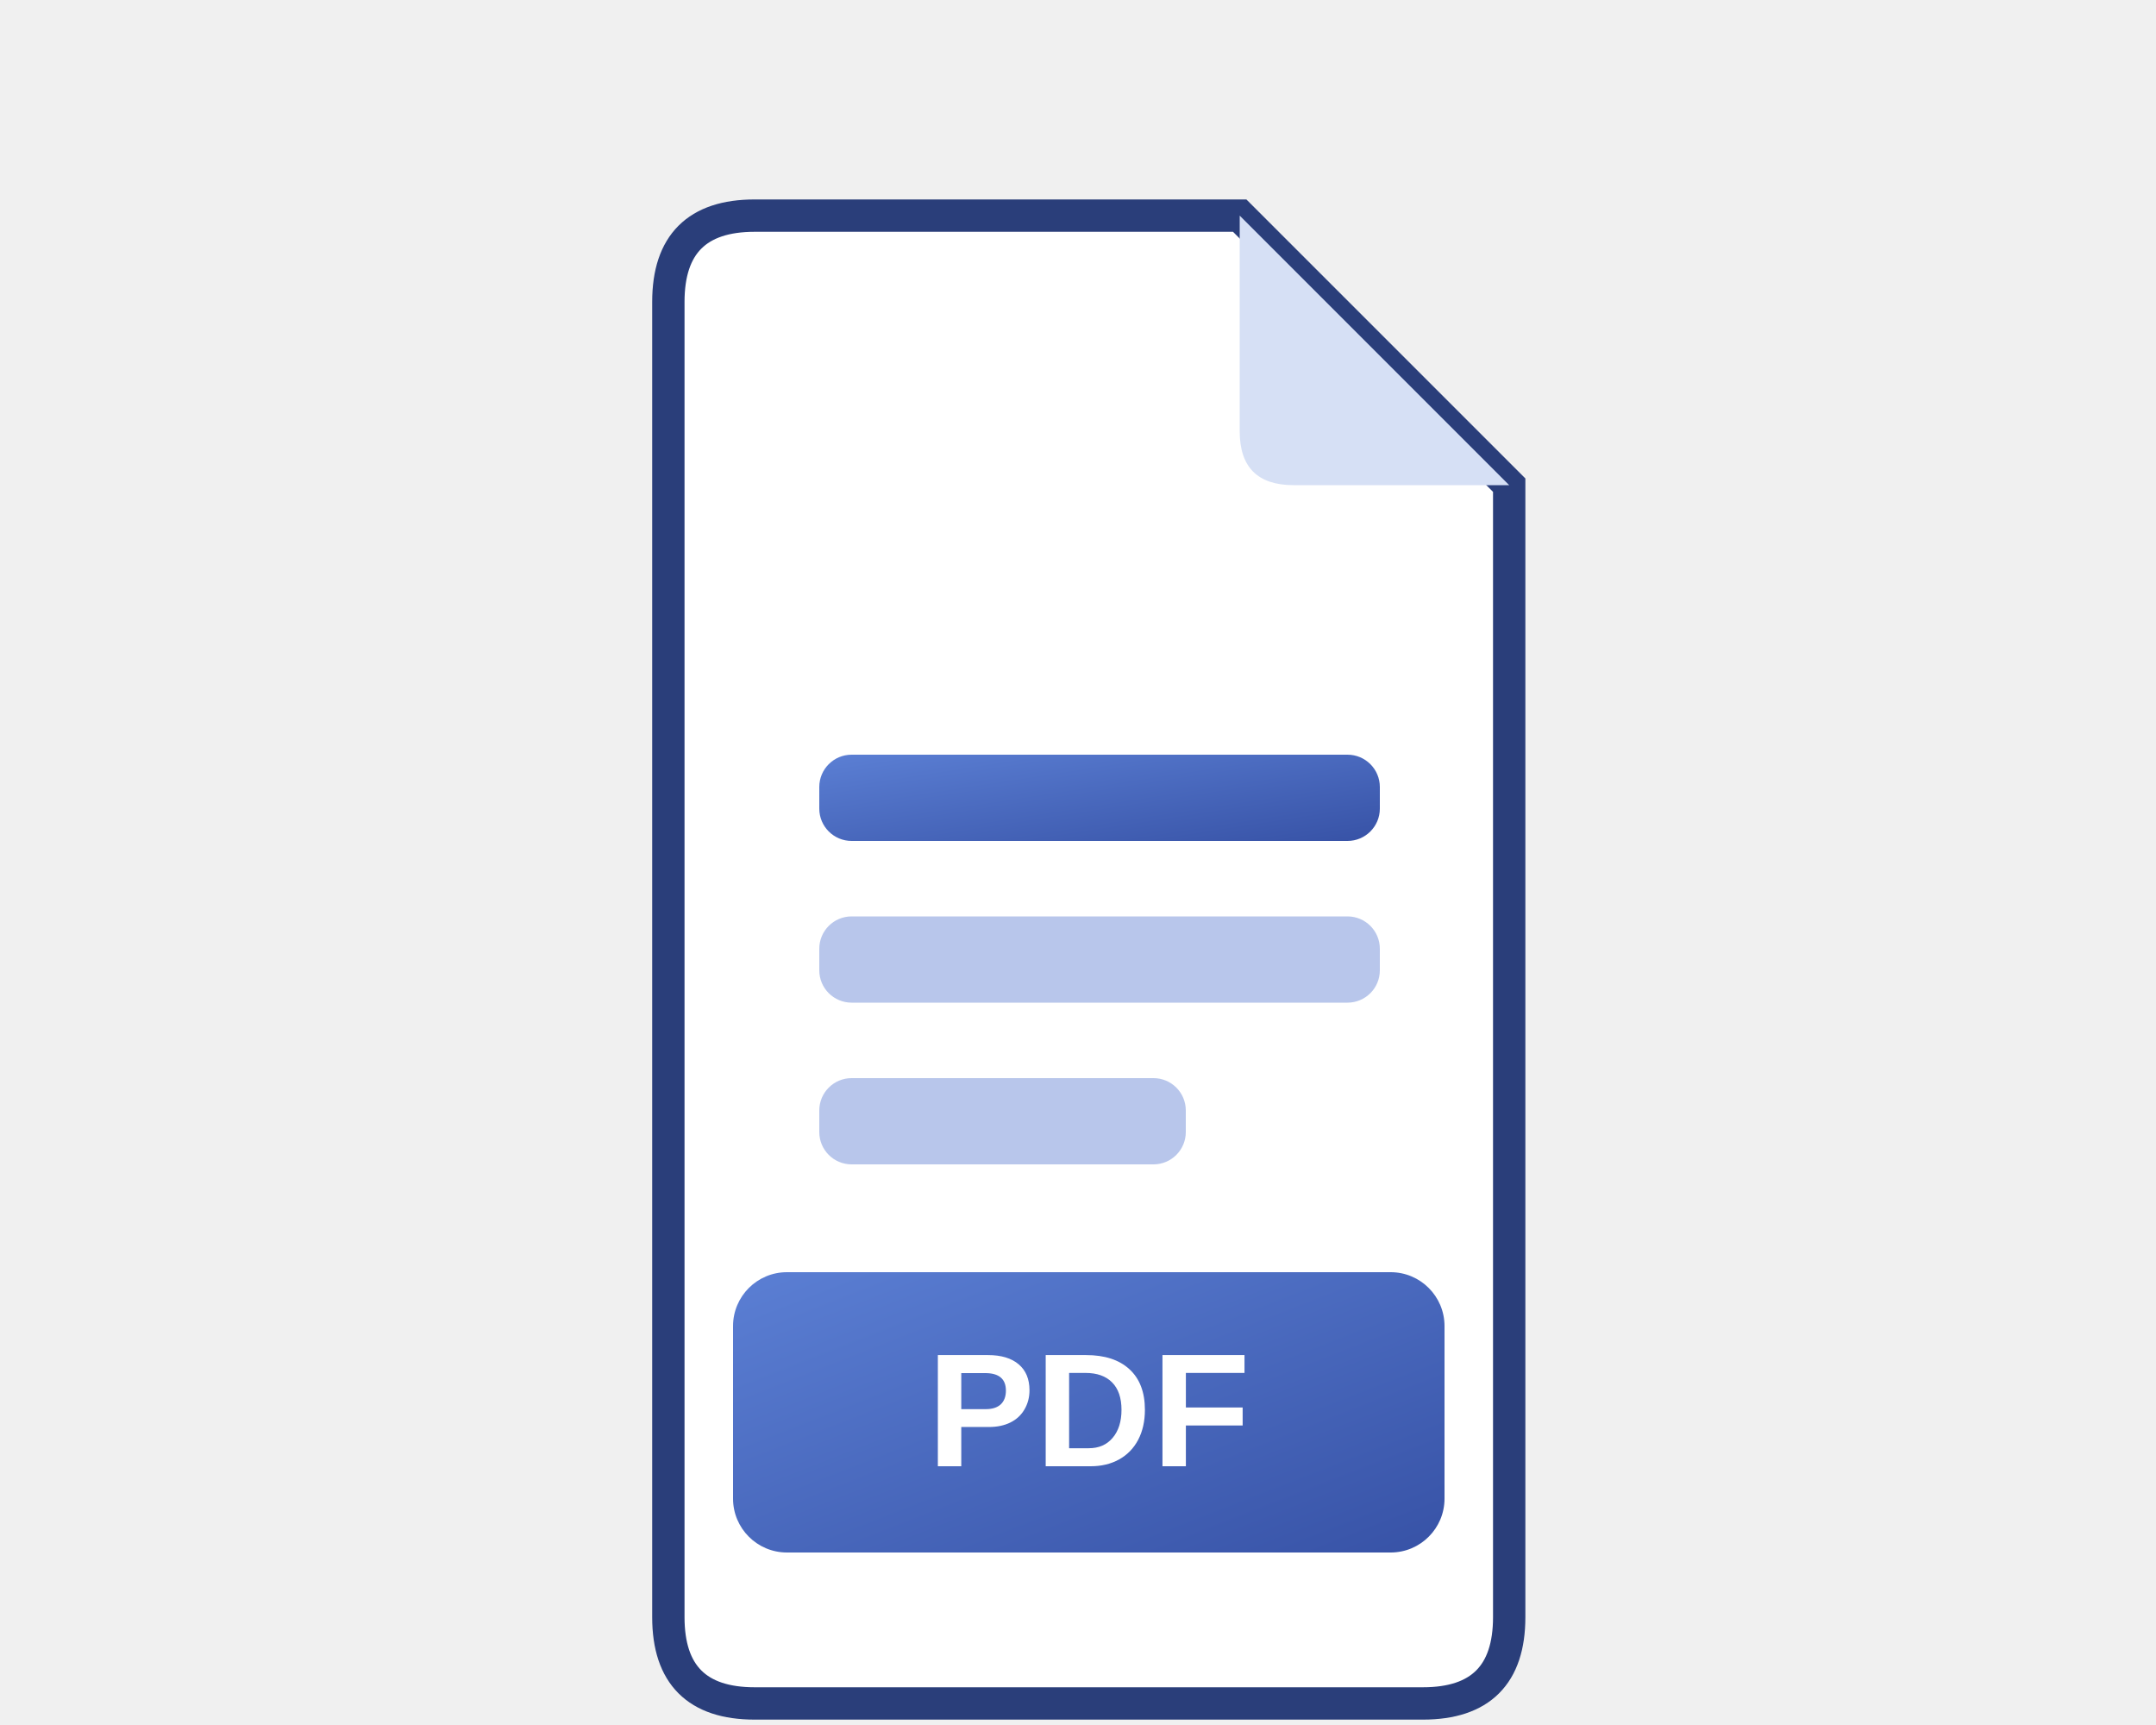
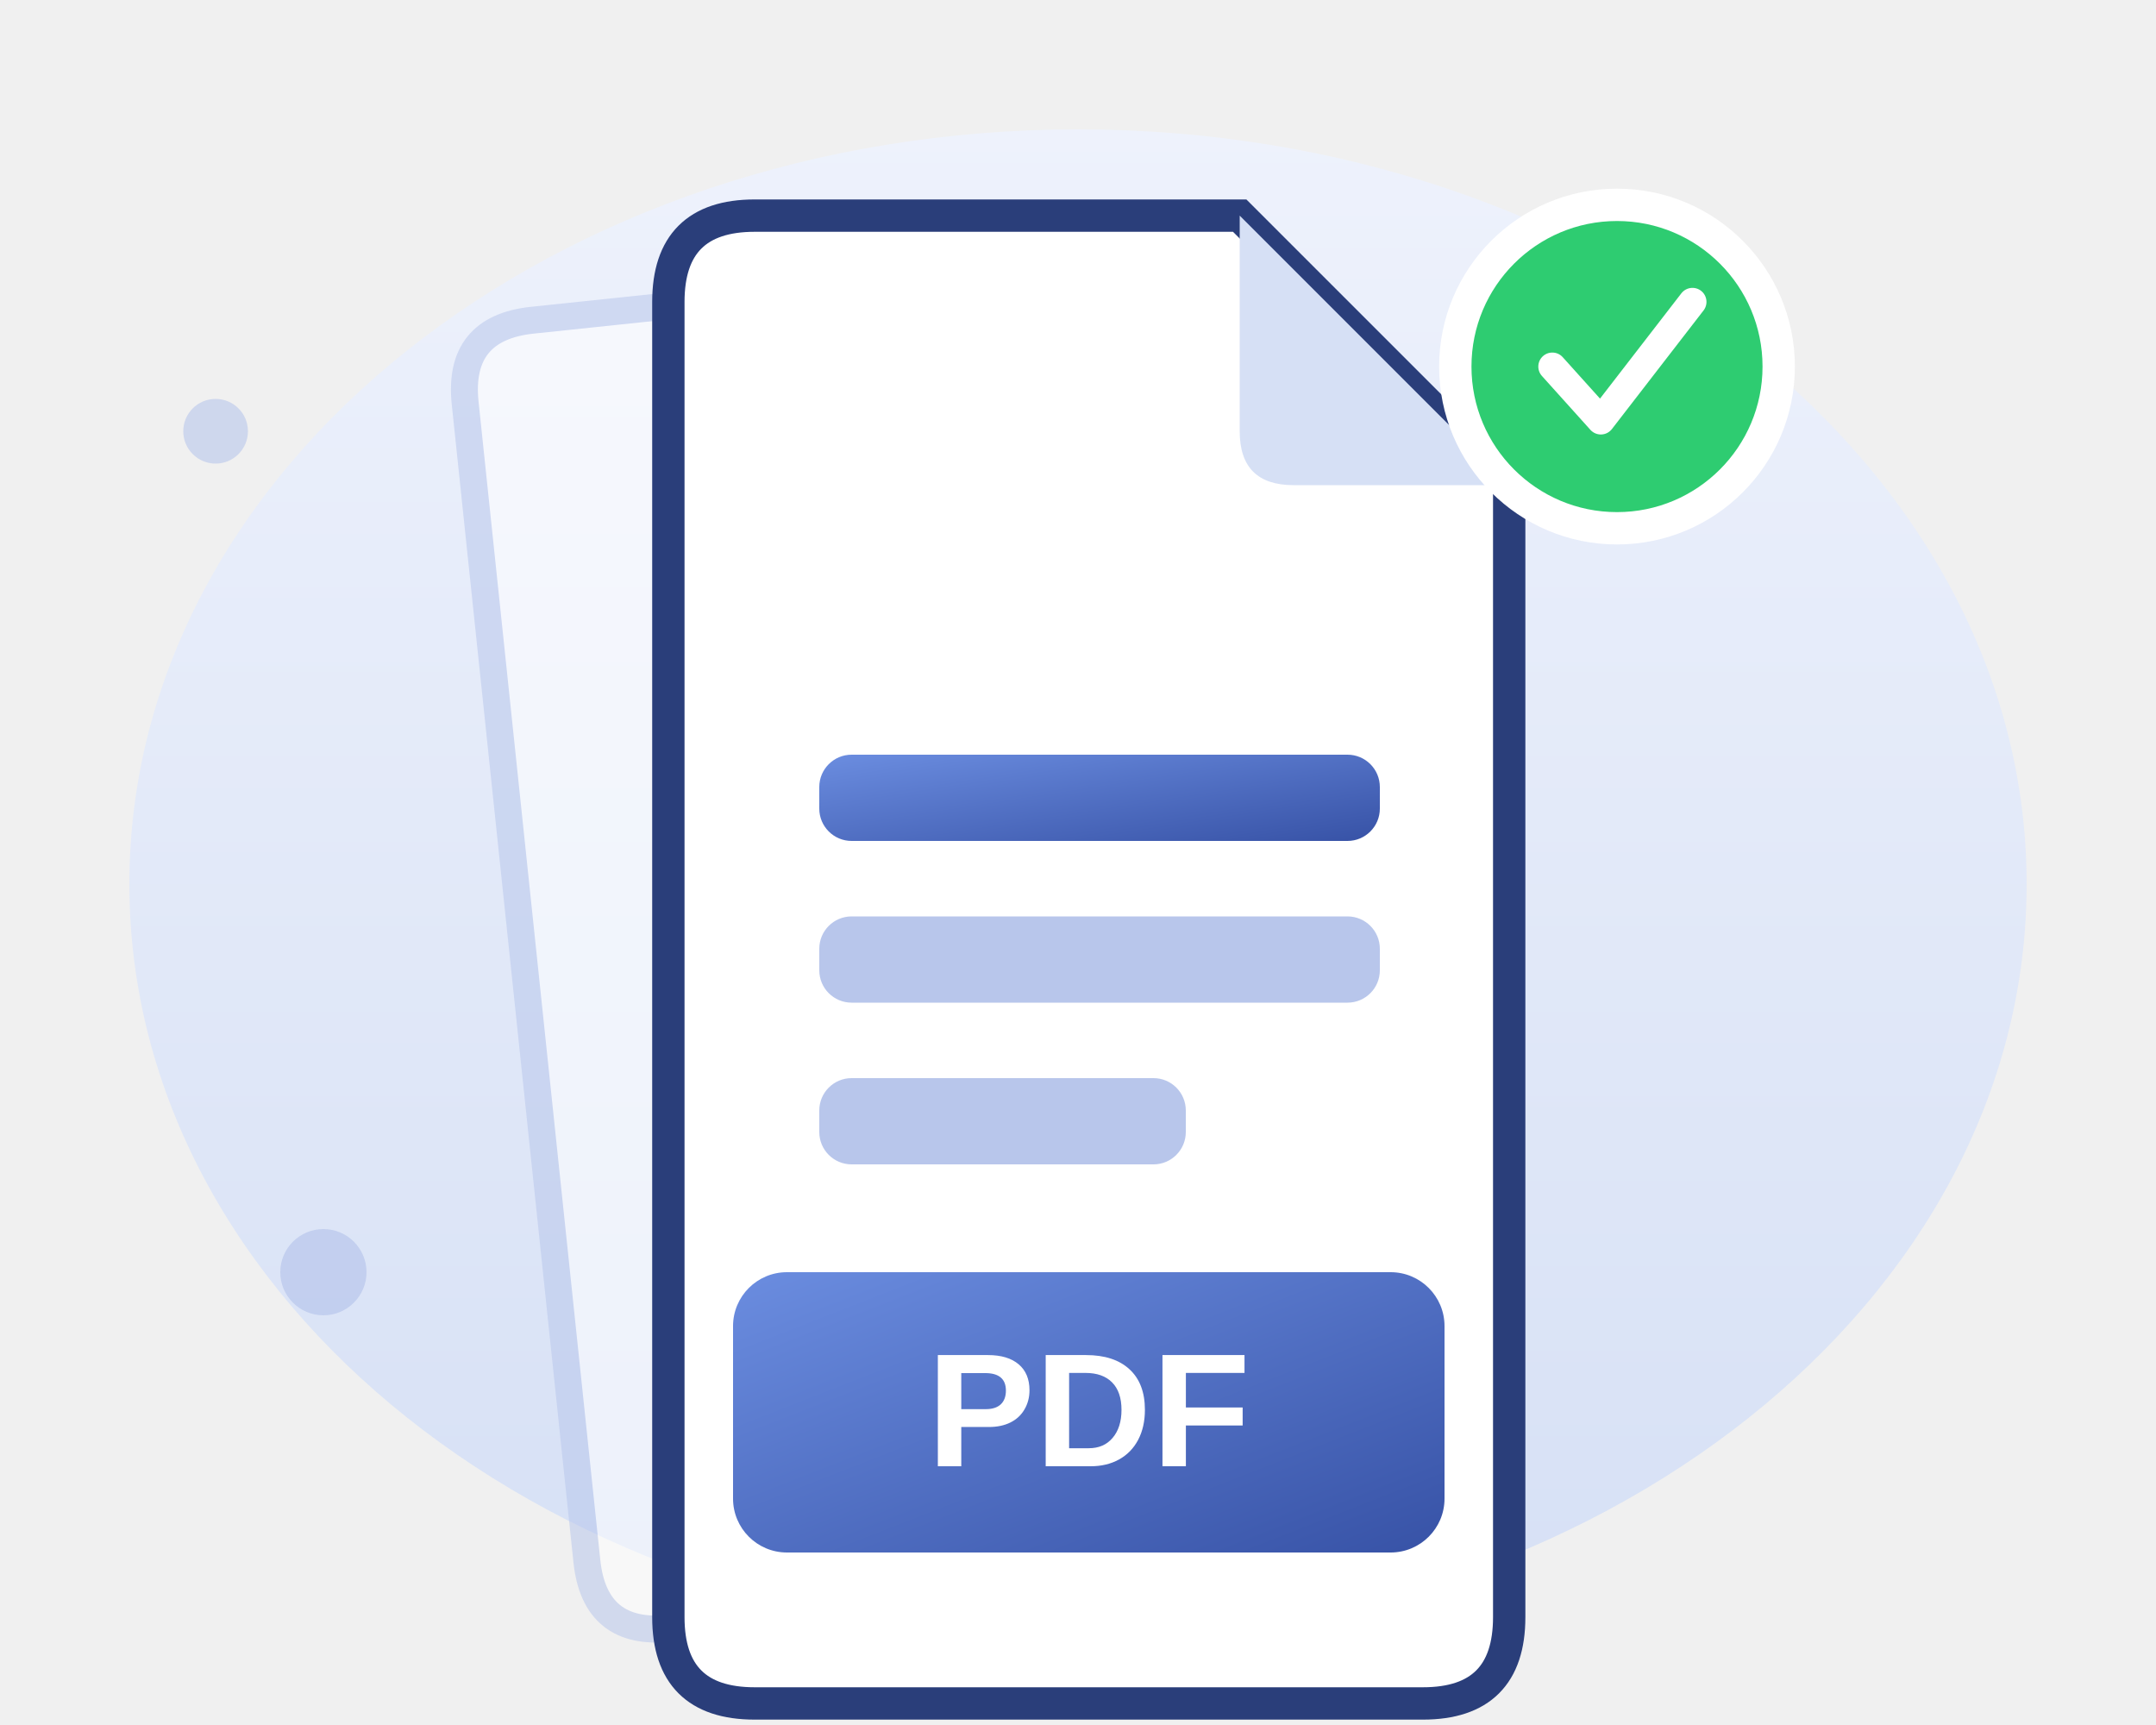
<svg xmlns="http://www.w3.org/2000/svg" viewBox="0 0 200 160">
  <defs>
    <linearGradient id="g1" x1="0" y1="0" x2="1" y2="1">
-       <stop offset="0%" stop-color="#5B7FD4" />
+       <stop offset="0%" stop-color="#6B8DE0" />
      <stop offset="100%" stop-color="#3752A6" />
    </linearGradient>
+     <linearGradient id="g1b" x1="0" y1="0" x2="0" y2="1">
+       <stop offset="0%" stop-color="#EEF2FC" />
+       <stop offset="100%" stop-color="#D6E0F5" />
+     </linearGradient>
  </defs>
+   <ellipse cx="100" cy="82" rx="88" ry="70" fill="url(#g1b)" />
+   <g transform="translate(48,26) rotate(-6 40 65)" opacity="0.55">
+     <path d="M8 0 H50 L70 20 V115 Q70 122 63 122 H8 Q1 122 1 115 V7 Q1 0 8 0 Z" fill="#fff" stroke="#B8C6EB" stroke-width="2.5" />
+   </g>
  <g transform="translate(60,20)">
    <path d="M10 0 H55 L80 25 V130 Q80 138 72 138 H10 Q2 138 2 130 V8 Q2 0 10 0 Z" fill="#fff" stroke="#2A3E7A" stroke-width="3" />
    <path d="M55 0 V20 Q55 25 60 25 H80 Z" fill="#D6E0F5" />
    <rect x="16" y="50" width="52" height="8" rx="3" fill="url(#g1)" />
    <rect x="16" y="65" width="52" height="8" rx="3" fill="#B8C6EB" />
    <rect x="16" y="80" width="34" height="8" rx="3" fill="#B8C6EB" />
    <rect x="8" y="98" width="66" height="26" rx="5" fill="url(#g1)" />
    <text x="41" y="116" font-family="Arial,sans-serif" font-size="15" font-weight="900" fill="#fff" text-anchor="middle">PDF</text>
  </g>
+   <g transform="translate(150,34)">
+     <circle cx="0" cy="0" r="15" fill="#2ECC71" stroke="#fff" stroke-width="3" />
+     <path d="M-6 0 L-1.5 5 L7 -6" fill="none" stroke="#fff" stroke-width="2.6" stroke-linecap="round" stroke-linejoin="round" />
+   </g>
+   <circle cx="30" cy="118" r="4" fill="#B8C6EB" opacity="0.7" />
+   <circle cx="20" cy="40" r="3" fill="#B8C6EB" opacity="0.6" />
</svg>
